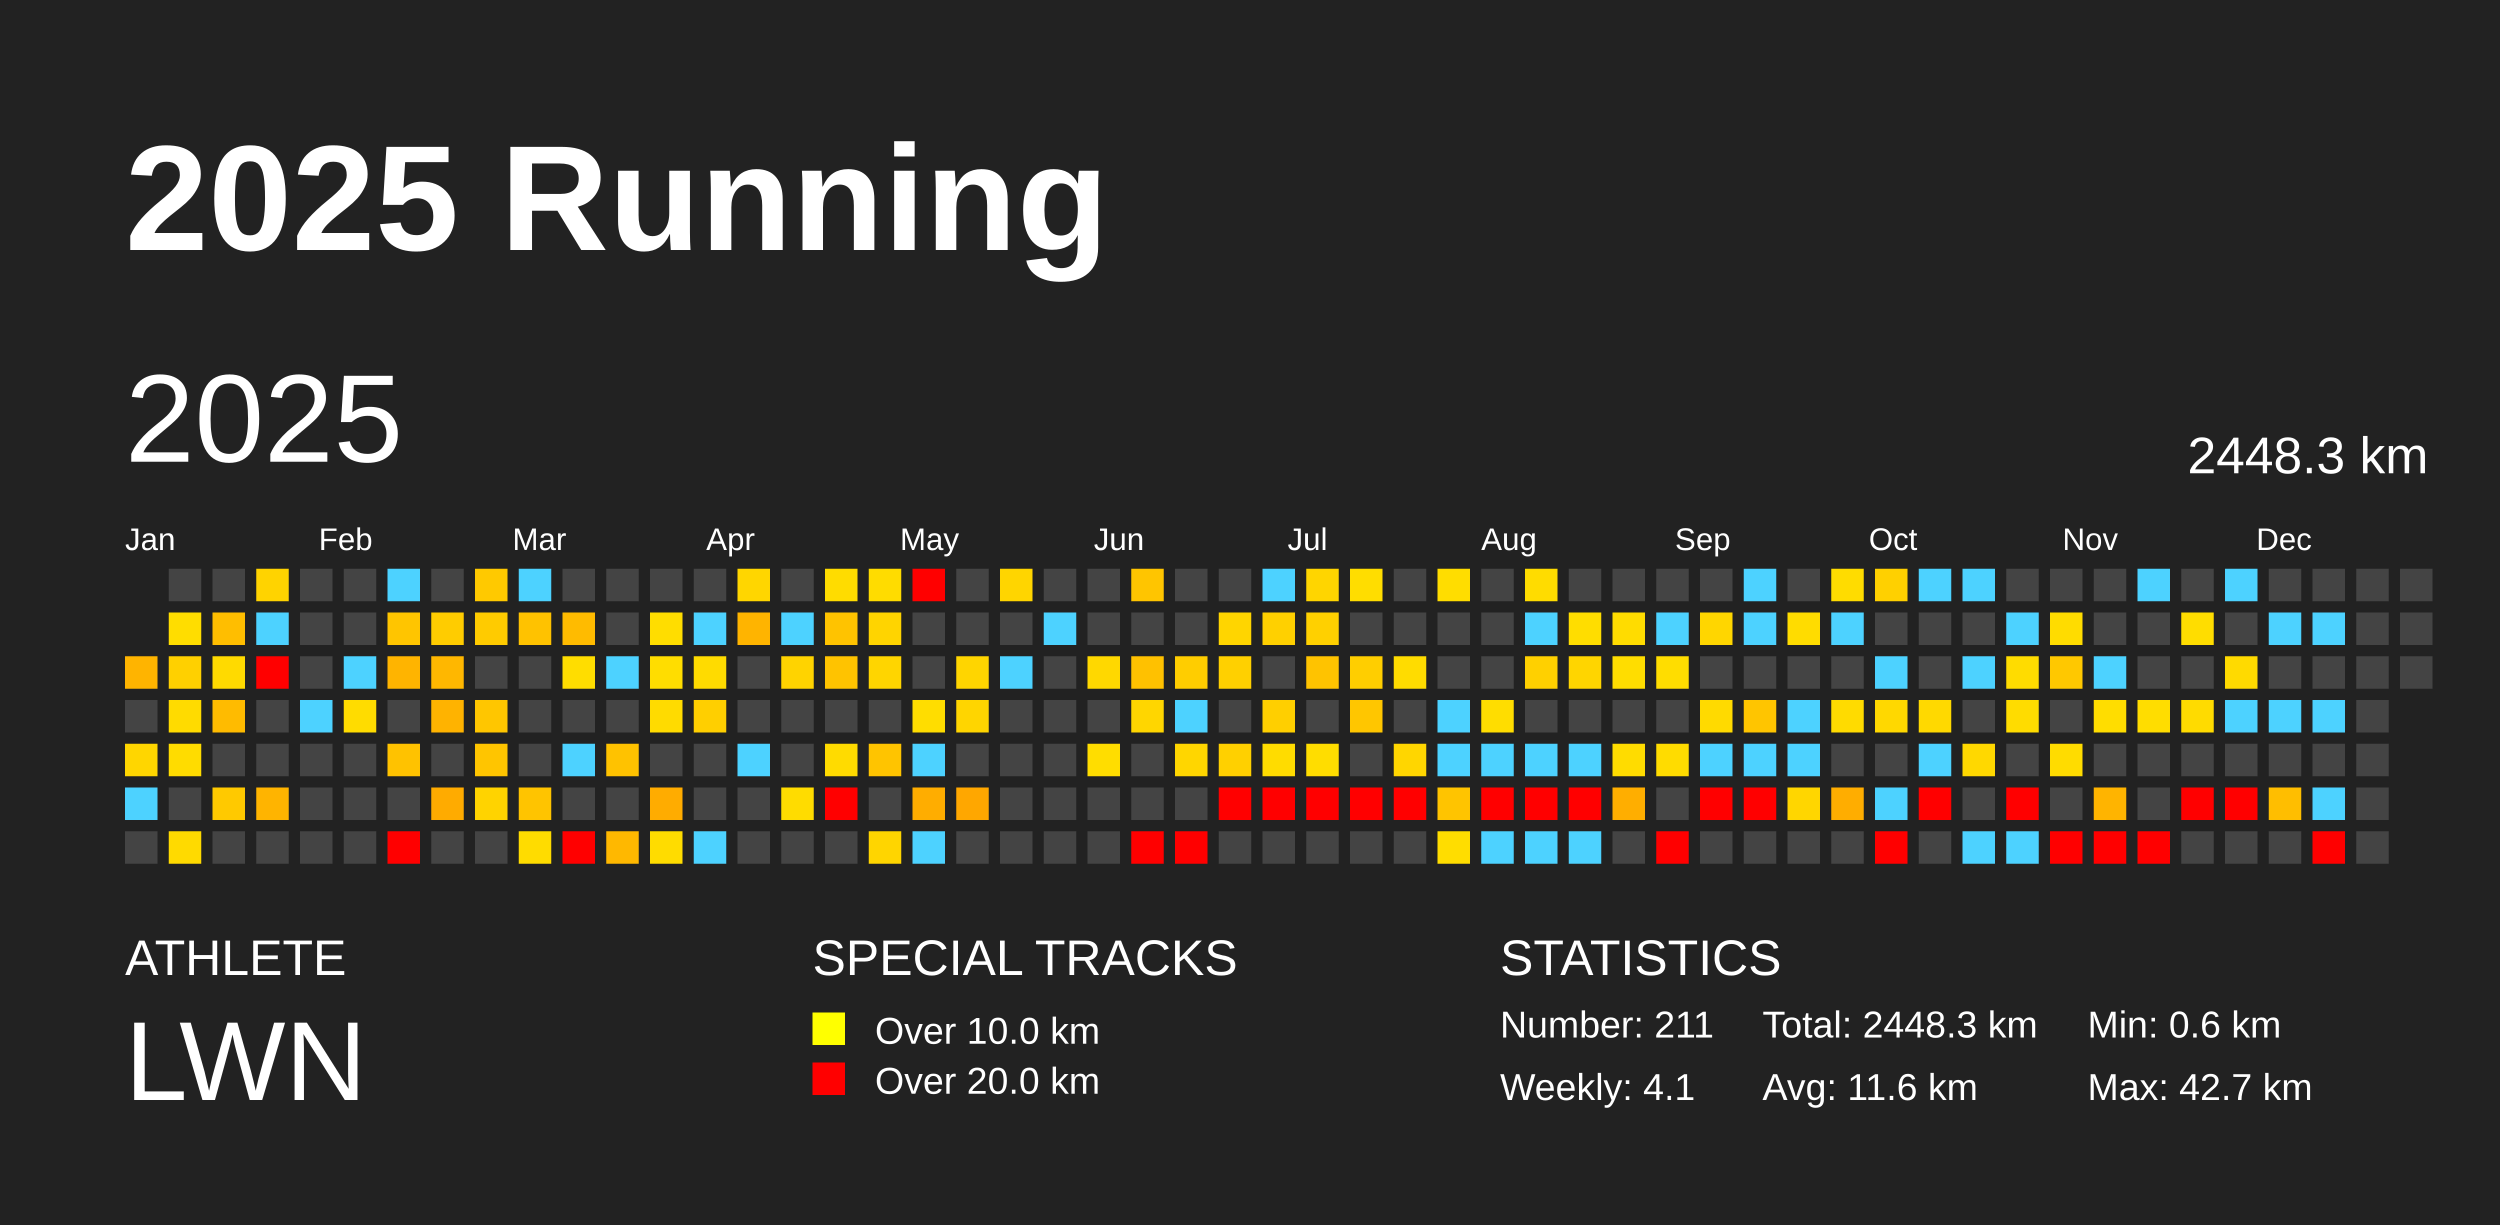
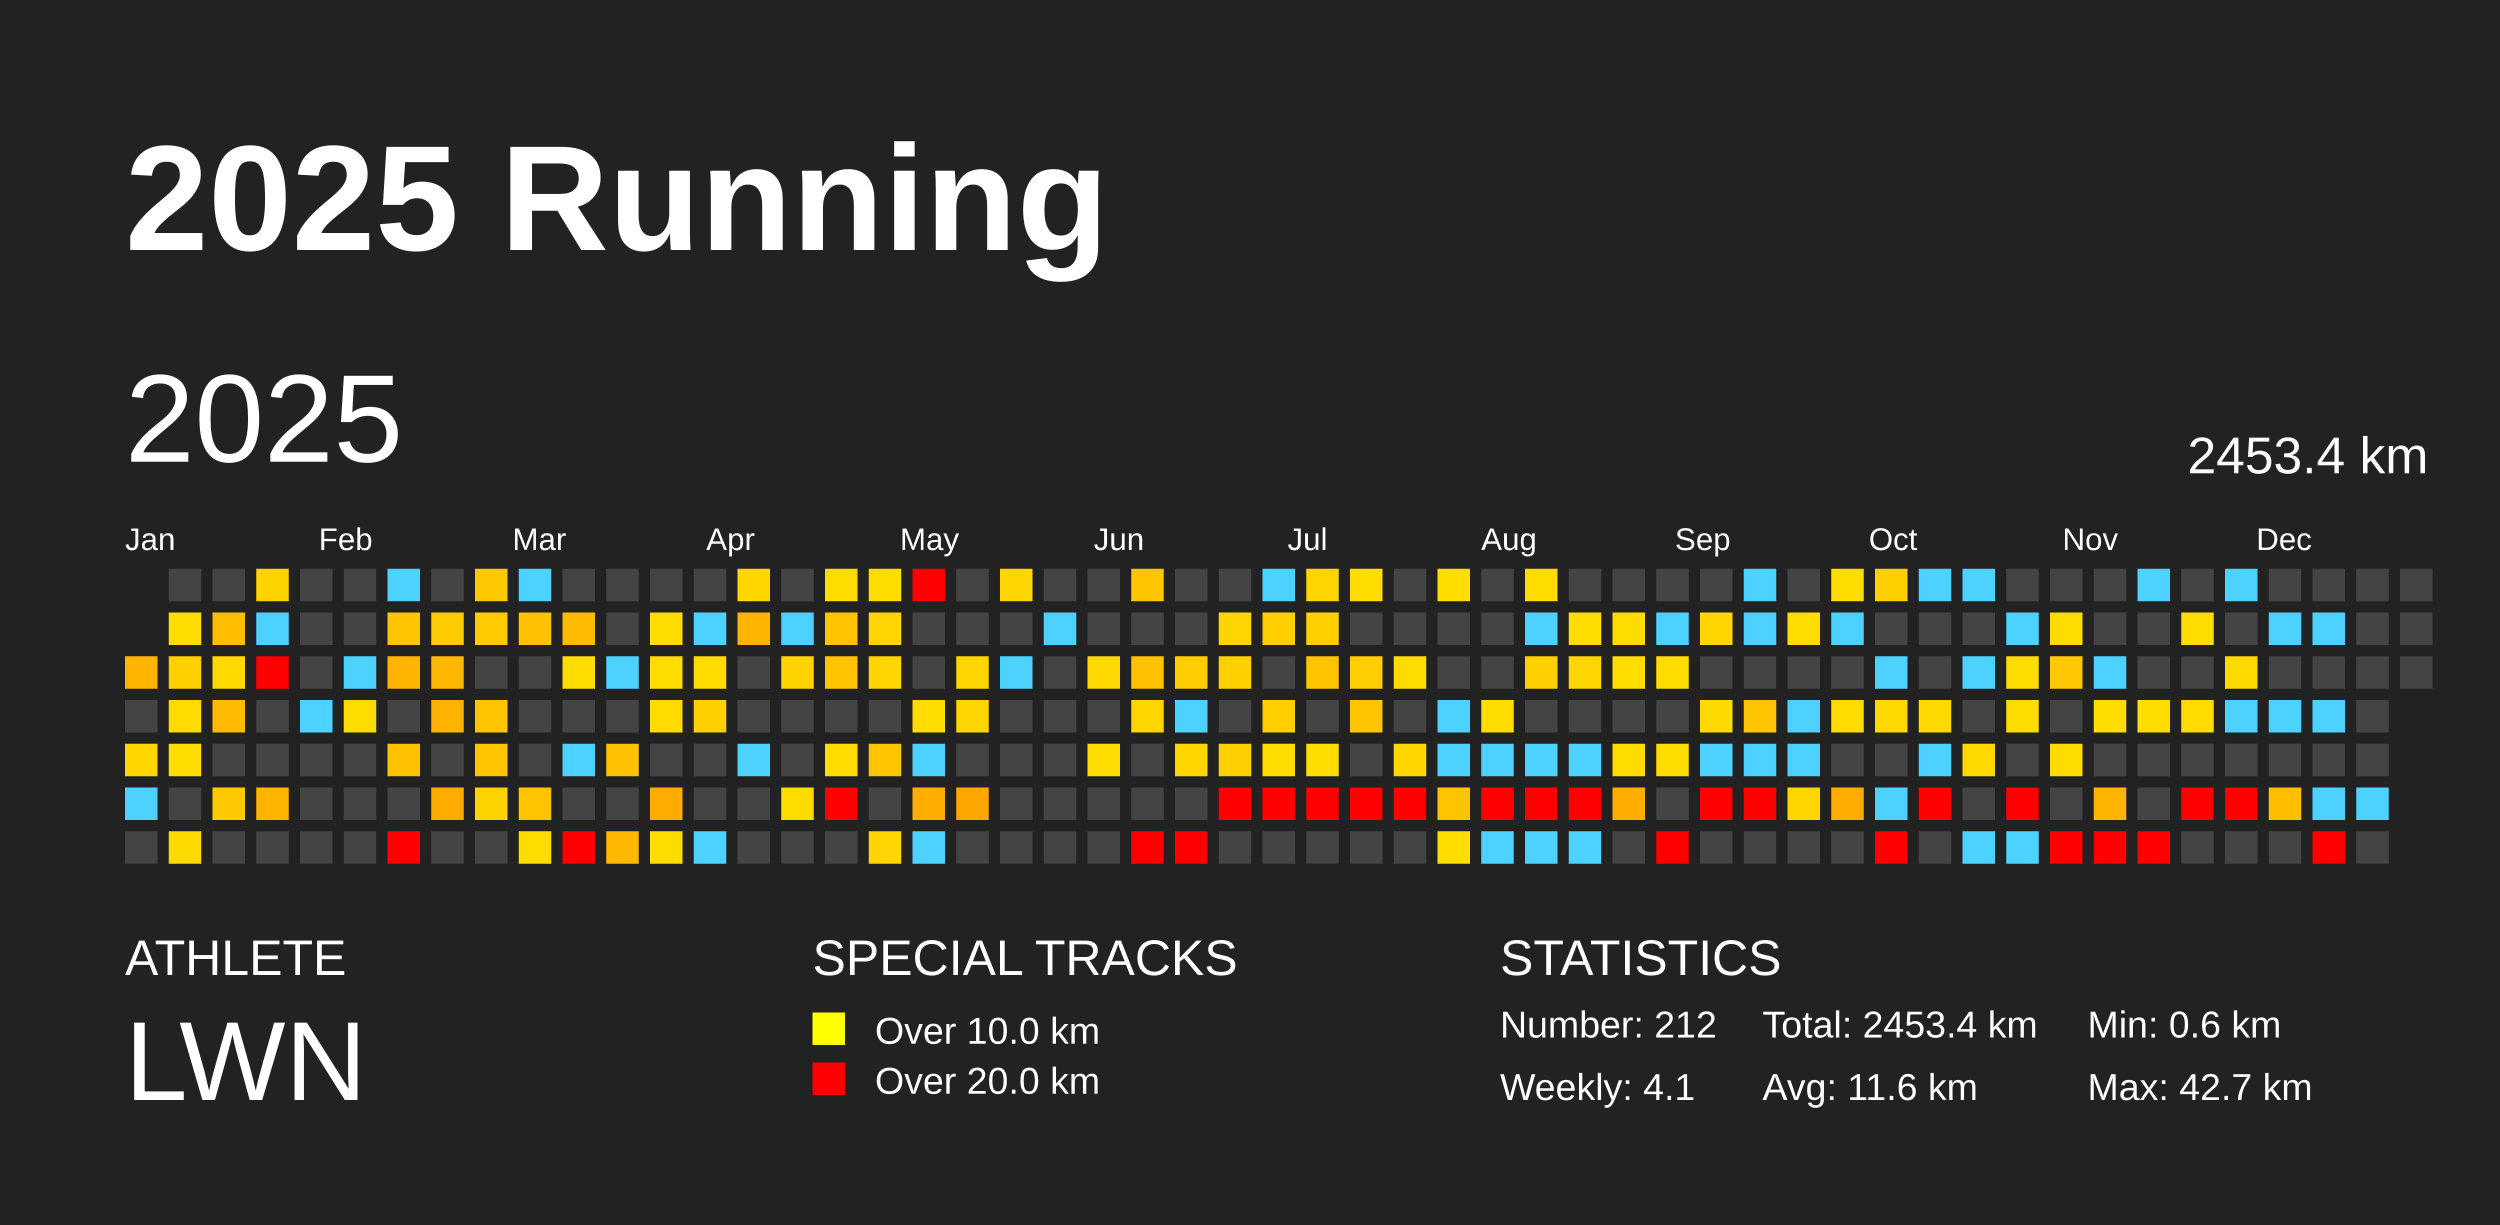
<svg xmlns="http://www.w3.org/2000/svg" baseProfile="full" height="98mm" version="1.1" viewBox="0,0,200,98" width="200mm">
  <defs />
  <rect fill="#222222" height="98" width="200" x="0" y="0" />
  <text fill="#FFFFFF" style="font-size:12px; font-family:Arial; font-weight:bold;" x="10" y="20">2025 Running</text>
  <text fill="#FFFFFF" style="font-size:4px; font-family:Arial" x="10" y="78">ATHLETE</text>
  <text fill="#FFFFFF" style="font-size:9px; font-family:Arial" x="10" y="88">LWN</text>
  <text fill="#FFFFFF" style="font-size:4px; font-family:Arial" x="65" y="78">SPECIAL TRACKS</text>
  <rect fill="yellow" height="2.6" width="2.6" x="65" y="81" />
  <text fill="#FFFFFF" style="font-size:3px; font-family:Arial" x="70" y="83.5">Over 10.0 km</text>
  <rect fill="red" height="2.6" width="2.6" x="65" y="85" />
  <text fill="#FFFFFF" style="font-size:3px; font-family:Arial" x="70" y="87.5">Over 20.0 km</text>
  <text fill="#FFFFFF" style="font-size:4px; font-family:Arial" x="120" y="78">STATISTICS</text>
-   <text fill="#FFFFFF" style="font-size:3px; font-family:Arial" x="120" y="83">Number: 211</text>
+   <text fill="#FFFFFF" style="font-size:3px; font-family:Arial" x="120" y="83">Number: 212</text>
  <text fill="#FFFFFF" style="font-size:3px; font-family:Arial" x="120" y="88">Weekly: 4.1</text>
-   <text fill="#FFFFFF" style="font-size:3px; font-family:Arial" x="141" y="83">Total: 2448.3 km</text>
+   <text fill="#FFFFFF" style="font-size:3px; font-family:Arial" x="141" y="83">Total: 2453.4 km</text>
  <text fill="#FFFFFF" style="font-size:3px; font-family:Arial" x="141" y="88">Avg: 11.6 km</text>
  <text fill="#FFFFFF" style="font-size:3px; font-family:Arial" x="167" y="83">Min: 0.6 km</text>
  <text fill="#FFFFFF" style="font-size:3px; font-family:Arial" x="167" y="88">Max: 42.7 km</text>
  <text dominant-baseline="hanging" fill="#FFFFFF" style="font-size:10.0px; font-family:Arial;" x="10" y="30">2025</text>
-   <text dominant-baseline="hanging" fill="#FFFFFF" style="font-size:4.125px; font-family:Arial;" x="175" y="35">2448.3 km</text>
+   <text dominant-baseline="hanging" fill="#FFFFFF" style="font-size:4.125px; font-family:Arial;" x="175" y="35">2453.4 km</text>
  <text fill="#FFFFFF" style="font-size:2.5px; font-family:Arial" x="10.0" y="44">Jan</text>
  <text fill="#FFFFFF" style="font-size:2.5px; font-family:Arial" x="25.5" y="44">Feb</text>
  <text fill="#FFFFFF" style="font-size:2.5px; font-family:Arial" x="41.0" y="44">Mar</text>
  <text fill="#FFFFFF" style="font-size:2.5px; font-family:Arial" x="56.5" y="44">Apr</text>
  <text fill="#FFFFFF" style="font-size:2.5px; font-family:Arial" x="72.0" y="44">May</text>
  <text fill="#FFFFFF" style="font-size:2.5px; font-family:Arial" x="87.5" y="44">Jun</text>
  <text fill="#FFFFFF" style="font-size:2.5px; font-family:Arial" x="103.0" y="44">Jul</text>
  <text fill="#FFFFFF" style="font-size:2.5px; font-family:Arial" x="118.5" y="44">Aug</text>
  <text fill="#FFFFFF" style="font-size:2.5px; font-family:Arial" x="134.0" y="44">Sep</text>
  <text fill="#FFFFFF" style="font-size:2.5px; font-family:Arial" x="149.5" y="44">Oct</text>
  <text fill="#FFFFFF" style="font-size:2.5px; font-family:Arial" x="165.0" y="44">Nov</text>
  <text fill="#FFFFFF" style="font-size:2.5px; font-family:Arial" x="180.5" y="44">Dec</text>
  <rect fill="#ffb400" height="2.6" width="2.6" x="10.0" y="52.5" />
  <rect fill="#444444" height="2.6" width="2.6" x="10.0" y="56.0" />
  <rect fill="#ffd600" height="2.6" width="2.6" x="10.0" y="59.5" />
  <rect fill="#4dd2ff" height="2.6" width="2.6" x="10.0" y="63.0" />
  <rect fill="#444444" height="2.6" width="2.6" x="10.0" y="66.5" />
  <rect fill="#444444" height="2.6" width="2.6" x="13.5" y="45.5" />
  <rect fill="#ffdd00" height="2.6" width="2.6" x="13.5" y="49.0" />
  <rect fill="#ffd000" height="2.6" width="2.6" x="13.5" y="52.5" />
  <rect fill="#ffdb00" height="2.6" width="2.6" x="13.5" y="56.0" />
  <rect fill="#ffdc00" height="2.6" width="2.6" x="13.5" y="59.5" />
  <rect fill="#444444" height="2.6" width="2.6" x="13.5" y="63.0" />
  <rect fill="#ffda00" height="2.6" width="2.6" x="13.5" y="66.5" />
  <rect fill="#444444" height="2.6" width="2.6" x="17.0" y="45.5" />
  <rect fill="#ffbe00" height="2.6" width="2.6" x="17.0" y="49.0" />
  <rect fill="#ffda00" height="2.6" width="2.6" x="17.0" y="52.5" />
  <rect fill="#ffbb00" height="2.6" width="2.6" x="17.0" y="56.0" />
  <rect fill="#444444" height="2.6" width="2.6" x="17.0" y="59.5" />
  <rect fill="#ffc900" height="2.6" width="2.6" x="17.0" y="63.0" />
  <rect fill="#444444" height="2.6" width="2.6" x="17.0" y="66.5" />
  <rect fill="#ffd300" height="2.6" width="2.6" x="20.5" y="45.5" />
  <rect fill="#4dd2ff" height="2.6" width="2.6" x="20.5" y="49.0" />
  <rect fill="red" height="2.6" width="2.6" x="20.5" y="52.5" />
  <rect fill="#444444" height="2.6" width="2.6" x="20.5" y="56.0" />
  <rect fill="#444444" height="2.6" width="2.6" x="20.5" y="59.5" />
  <rect fill="#ffb400" height="2.6" width="2.6" x="20.5" y="63.0" />
  <rect fill="#444444" height="2.6" width="2.6" x="20.5" y="66.5" />
  <rect fill="#444444" height="2.6" width="2.6" x="24.0" y="45.5" />
  <rect fill="#444444" height="2.6" width="2.6" x="24.0" y="49.0" />
  <rect fill="#444444" height="2.6" width="2.6" x="24.0" y="52.5" />
  <rect fill="#4dd2ff" height="2.6" width="2.6" x="24.0" y="56.0" />
  <rect fill="#444444" height="2.6" width="2.6" x="24.0" y="59.5" />
  <rect fill="#444444" height="2.6" width="2.6" x="24.0" y="63.0" />
  <rect fill="#444444" height="2.6" width="2.6" x="24.0" y="66.5" />
  <rect fill="#444444" height="2.6" width="2.6" x="27.5" y="45.5" />
  <rect fill="#444444" height="2.6" width="2.6" x="27.5" y="49.0" />
  <rect fill="#4dd2ff" height="2.6" width="2.6" x="27.5" y="52.5" />
  <rect fill="#ffdc00" height="2.6" width="2.6" x="27.5" y="56.0" />
  <rect fill="#444444" height="2.6" width="2.6" x="27.5" y="59.5" />
  <rect fill="#444444" height="2.6" width="2.6" x="27.5" y="63.0" />
  <rect fill="#444444" height="2.6" width="2.6" x="27.5" y="66.5" />
  <rect fill="#4dd2ff" height="2.6" width="2.6" x="31.0" y="45.5" />
  <rect fill="#ffc500" height="2.6" width="2.6" x="31.0" y="49.0" />
  <rect fill="#ffb400" height="2.6" width="2.6" x="31.0" y="52.5" />
  <rect fill="#444444" height="2.6" width="2.6" x="31.0" y="56.0" />
  <rect fill="#ffc200" height="2.6" width="2.6" x="31.0" y="59.5" />
  <rect fill="#444444" height="2.6" width="2.6" x="31.0" y="63.0" />
  <rect fill="red" height="2.6" width="2.6" x="31.0" y="66.5" />
  <rect fill="#444444" height="2.6" width="2.6" x="34.5" y="45.5" />
  <rect fill="#ffcc00" height="2.6" width="2.6" x="34.5" y="49.0" />
  <rect fill="#ffb700" height="2.6" width="2.6" x="34.5" y="52.5" />
  <rect fill="#ffb300" height="2.6" width="2.6" x="34.5" y="56.0" />
  <rect fill="#444444" height="2.6" width="2.6" x="34.5" y="59.5" />
  <rect fill="#ffab00" height="2.6" width="2.6" x="34.5" y="63.0" />
  <rect fill="#444444" height="2.6" width="2.6" x="34.5" y="66.5" />
  <rect fill="#ffc900" height="2.6" width="2.6" x="38.0" y="45.5" />
  <rect fill="#ffcb00" height="2.6" width="2.6" x="38.0" y="49.0" />
  <rect fill="#444444" height="2.6" width="2.6" x="38.0" y="52.5" />
  <rect fill="#ffc600" height="2.6" width="2.6" x="38.0" y="56.0" />
  <rect fill="#ffc500" height="2.6" width="2.6" x="38.0" y="59.5" />
  <rect fill="#ffd300" height="2.6" width="2.6" x="38.0" y="63.0" />
  <rect fill="#444444" height="2.6" width="2.6" x="38.0" y="66.5" />
  <rect fill="#4dd2ff" height="2.6" width="2.6" x="41.5" y="45.5" />
  <rect fill="#ffc200" height="2.6" width="2.6" x="41.5" y="49.0" />
  <rect fill="#444444" height="2.6" width="2.6" x="41.5" y="52.5" />
  <rect fill="#444444" height="2.6" width="2.6" x="41.5" y="56.0" />
  <rect fill="#444444" height="2.6" width="2.6" x="41.5" y="59.5" />
  <rect fill="#ffc400" height="2.6" width="2.6" x="41.5" y="63.0" />
  <rect fill="#ffdc00" height="2.6" width="2.6" x="41.5" y="66.5" />
  <rect fill="#444444" height="2.6" width="2.6" x="45.0" y="45.5" />
  <rect fill="#ffbb00" height="2.6" width="2.6" x="45.0" y="49.0" />
  <rect fill="#ffdd00" height="2.6" width="2.6" x="45.0" y="52.5" />
  <rect fill="#444444" height="2.6" width="2.6" x="45.0" y="56.0" />
  <rect fill="#4dd2ff" height="2.6" width="2.6" x="45.0" y="59.5" />
  <rect fill="#444444" height="2.6" width="2.6" x="45.0" y="63.0" />
  <rect fill="red" height="2.6" width="2.6" x="45.0" y="66.5" />
  <rect fill="#444444" height="2.6" width="2.6" x="48.5" y="45.5" />
  <rect fill="#444444" height="2.6" width="2.6" x="48.5" y="49.0" />
  <rect fill="#4dd2ff" height="2.6" width="2.6" x="48.5" y="52.5" />
  <rect fill="#444444" height="2.6" width="2.6" x="48.5" y="56.0" />
  <rect fill="#ffc200" height="2.6" width="2.6" x="48.5" y="59.5" />
  <rect fill="#444444" height="2.6" width="2.6" x="48.5" y="63.0" />
  <rect fill="#ffb800" height="2.6" width="2.6" x="48.5" y="66.5" />
  <rect fill="#444444" height="2.6" width="2.6" x="52.0" y="45.5" />
  <rect fill="#ffdd00" height="2.6" width="2.6" x="52.0" y="49.0" />
  <rect fill="#ffdd00" height="2.6" width="2.6" x="52.0" y="52.5" />
  <rect fill="#ffdb00" height="2.6" width="2.6" x="52.0" y="56.0" />
  <rect fill="#444444" height="2.6" width="2.6" x="52.0" y="59.5" />
  <rect fill="#ffac00" height="2.6" width="2.6" x="52.0" y="63.0" />
  <rect fill="#ffdc00" height="2.6" width="2.6" x="52.0" y="66.5" />
  <rect fill="#444444" height="2.6" width="2.6" x="55.5" y="45.5" />
  <rect fill="#4dd2ff" height="2.6" width="2.6" x="55.5" y="49.0" />
  <rect fill="#ffdb00" height="2.6" width="2.6" x="55.5" y="52.5" />
  <rect fill="#ffcf00" height="2.6" width="2.6" x="55.5" y="56.0" />
  <rect fill="#444444" height="2.6" width="2.6" x="55.5" y="59.5" />
  <rect fill="#444444" height="2.6" width="2.6" x="55.5" y="63.0" />
  <rect fill="#4dd2ff" height="2.6" width="2.6" x="55.5" y="66.5" />
  <rect fill="#ffd600" height="2.6" width="2.6" x="59.0" y="45.5" />
  <rect fill="#ffb400" height="2.6" width="2.6" x="59.0" y="49.0" />
  <rect fill="#444444" height="2.6" width="2.6" x="59.0" y="52.5" />
  <rect fill="#444444" height="2.6" width="2.6" x="59.0" y="56.0" />
  <rect fill="#4dd2ff" height="2.6" width="2.6" x="59.0" y="59.5" />
  <rect fill="#444444" height="2.6" width="2.6" x="59.0" y="63.0" />
  <rect fill="#444444" height="2.6" width="2.6" x="59.0" y="66.5" />
  <rect fill="#444444" height="2.6" width="2.6" x="62.5" y="45.5" />
  <rect fill="#4dd2ff" height="2.6" width="2.6" x="62.5" y="49.0" />
  <rect fill="#ffd300" height="2.6" width="2.6" x="62.5" y="52.5" />
  <rect fill="#444444" height="2.6" width="2.6" x="62.5" y="56.0" />
  <rect fill="#444444" height="2.6" width="2.6" x="62.5" y="59.5" />
  <rect fill="#ffdc00" height="2.6" width="2.6" x="62.5" y="63.0" />
  <rect fill="#444444" height="2.6" width="2.6" x="62.5" y="66.5" />
  <rect fill="#ffdc00" height="2.6" width="2.6" x="66.0" y="45.5" />
  <rect fill="#ffc300" height="2.6" width="2.6" x="66.0" y="49.0" />
  <rect fill="#ffc300" height="2.6" width="2.6" x="66.0" y="52.5" />
  <rect fill="#444444" height="2.6" width="2.6" x="66.0" y="56.0" />
  <rect fill="#ffdb00" height="2.6" width="2.6" x="66.0" y="59.5" />
  <rect fill="red" height="2.6" width="2.6" x="66.0" y="63.0" />
  <rect fill="#444444" height="2.6" width="2.6" x="66.0" y="66.5" />
  <rect fill="#ffdc00" height="2.6" width="2.6" x="69.5" y="45.5" />
  <rect fill="#ffd400" height="2.6" width="2.6" x="69.5" y="49.0" />
  <rect fill="#ffd500" height="2.6" width="2.6" x="69.5" y="52.5" />
  <rect fill="#444444" height="2.6" width="2.6" x="69.5" y="56.0" />
  <rect fill="#ffc400" height="2.6" width="2.6" x="69.5" y="59.5" />
  <rect fill="#444444" height="2.6" width="2.6" x="69.5" y="63.0" />
  <rect fill="#ffd500" height="2.6" width="2.6" x="69.5" y="66.5" />
  <rect fill="red" height="2.6" width="2.6" x="73.0" y="45.5" />
  <rect fill="#444444" height="2.6" width="2.6" x="73.0" y="49.0" />
  <rect fill="#444444" height="2.6" width="2.6" x="73.0" y="52.5" />
  <rect fill="#ffdd00" height="2.6" width="2.6" x="73.0" y="56.0" />
  <rect fill="#4dd2ff" height="2.6" width="2.6" x="73.0" y="59.5" />
  <rect fill="#ffad00" height="2.6" width="2.6" x="73.0" y="63.0" />
  <rect fill="#4dd2ff" height="2.6" width="2.6" x="73.0" y="66.5" />
  <rect fill="#444444" height="2.6" width="2.6" x="76.5" y="45.5" />
  <rect fill="#444444" height="2.6" width="2.6" x="76.5" y="49.0" />
  <rect fill="#ffd500" height="2.6" width="2.6" x="76.5" y="52.5" />
  <rect fill="#ffd500" height="2.6" width="2.6" x="76.5" y="56.0" />
  <rect fill="#444444" height="2.6" width="2.6" x="76.5" y="59.5" />
  <rect fill="#ffa700" height="2.6" width="2.6" x="76.5" y="63.0" />
  <rect fill="#444444" height="2.6" width="2.6" x="76.5" y="66.5" />
  <rect fill="#ffd500" height="2.6" width="2.6" x="80.0" y="45.5" />
  <rect fill="#444444" height="2.6" width="2.6" x="80.0" y="49.0" />
  <rect fill="#4dd2ff" height="2.6" width="2.6" x="80.0" y="52.5" />
  <rect fill="#444444" height="2.6" width="2.6" x="80.0" y="56.0" />
  <rect fill="#444444" height="2.6" width="2.6" x="80.0" y="59.5" />
  <rect fill="#444444" height="2.6" width="2.6" x="80.0" y="63.0" />
  <rect fill="#444444" height="2.6" width="2.6" x="80.0" y="66.5" />
  <rect fill="#444444" height="2.6" width="2.6" x="83.5" y="45.5" />
  <rect fill="#4dd2ff" height="2.6" width="2.6" x="83.5" y="49.0" />
  <rect fill="#444444" height="2.6" width="2.6" x="83.5" y="52.5" />
  <rect fill="#444444" height="2.6" width="2.6" x="83.5" y="56.0" />
  <rect fill="#444444" height="2.6" width="2.6" x="83.5" y="59.5" />
  <rect fill="#444444" height="2.6" width="2.6" x="83.5" y="63.0" />
  <rect fill="#444444" height="2.6" width="2.6" x="83.5" y="66.5" />
  <rect fill="#444444" height="2.6" width="2.6" x="87.0" y="45.5" />
  <rect fill="#444444" height="2.6" width="2.6" x="87.0" y="49.0" />
  <rect fill="#ffd800" height="2.6" width="2.6" x="87.0" y="52.5" />
  <rect fill="#444444" height="2.6" width="2.6" x="87.0" y="56.0" />
  <rect fill="#ffdd00" height="2.6" width="2.6" x="87.0" y="59.5" />
  <rect fill="#444444" height="2.6" width="2.6" x="87.0" y="63.0" />
  <rect fill="#444444" height="2.6" width="2.6" x="87.0" y="66.5" />
  <rect fill="#ffc500" height="2.6" width="2.6" x="90.5" y="45.5" />
  <rect fill="#444444" height="2.6" width="2.6" x="90.5" y="49.0" />
  <rect fill="#ffc100" height="2.6" width="2.6" x="90.5" y="52.5" />
  <rect fill="#ffd600" height="2.6" width="2.6" x="90.5" y="56.0" />
  <rect fill="#444444" height="2.6" width="2.6" x="90.5" y="59.5" />
  <rect fill="#444444" height="2.6" width="2.6" x="90.5" y="63.0" />
  <rect fill="red" height="2.6" width="2.6" x="90.5" y="66.5" />
  <rect fill="#444444" height="2.6" width="2.6" x="94.0" y="45.5" />
  <rect fill="#444444" height="2.6" width="2.6" x="94.0" y="49.0" />
  <rect fill="#ffcd00" height="2.6" width="2.6" x="94.0" y="52.5" />
  <rect fill="#4dd2ff" height="2.6" width="2.6" x="94.0" y="56.0" />
  <rect fill="#ffd600" height="2.6" width="2.6" x="94.0" y="59.5" />
  <rect fill="#444444" height="2.6" width="2.6" x="94.0" y="63.0" />
  <rect fill="red" height="2.6" width="2.6" x="94.0" y="66.5" />
  <rect fill="#444444" height="2.6" width="2.6" x="97.5" y="45.5" />
  <rect fill="#ffd500" height="2.6" width="2.6" x="97.5" y="49.0" />
  <rect fill="#ffd000" height="2.6" width="2.6" x="97.5" y="52.5" />
  <rect fill="#444444" height="2.6" width="2.6" x="97.5" y="56.0" />
  <rect fill="#ffd000" height="2.6" width="2.6" x="97.5" y="59.5" />
  <rect fill="red" height="2.6" width="2.6" x="97.5" y="63.0" />
  <rect fill="#444444" height="2.6" width="2.6" x="97.5" y="66.5" />
  <rect fill="#4dd2ff" height="2.6" width="2.6" x="101.0" y="45.5" />
  <rect fill="#ffd000" height="2.6" width="2.6" x="101.0" y="49.0" />
  <rect fill="#444444" height="2.6" width="2.6" x="101.0" y="52.5" />
  <rect fill="#ffcf00" height="2.6" width="2.6" x="101.0" y="56.0" />
  <rect fill="#ffdc00" height="2.6" width="2.6" x="101.0" y="59.5" />
  <rect fill="red" height="2.6" width="2.6" x="101.0" y="63.0" />
  <rect fill="#444444" height="2.6" width="2.6" x="101.0" y="66.5" />
  <rect fill="#ffd500" height="2.6" width="2.6" x="104.5" y="45.5" />
  <rect fill="#ffd000" height="2.6" width="2.6" x="104.5" y="49.0" />
  <rect fill="#ffc300" height="2.6" width="2.6" x="104.5" y="52.5" />
  <rect fill="#444444" height="2.6" width="2.6" x="104.5" y="56.0" />
  <rect fill="#ffdd00" height="2.6" width="2.6" x="104.5" y="59.5" />
  <rect fill="red" height="2.6" width="2.6" x="104.5" y="63.0" />
  <rect fill="#444444" height="2.6" width="2.6" x="104.5" y="66.5" />
  <rect fill="#ffdd00" height="2.6" width="2.6" x="108.0" y="45.5" />
  <rect fill="#444444" height="2.6" width="2.6" x="108.0" y="49.0" />
  <rect fill="#ffce00" height="2.6" width="2.6" x="108.0" y="52.5" />
  <rect fill="#ffc600" height="2.6" width="2.6" x="108.0" y="56.0" />
  <rect fill="#444444" height="2.6" width="2.6" x="108.0" y="59.5" />
  <rect fill="red" height="2.6" width="2.6" x="108.0" y="63.0" />
  <rect fill="#444444" height="2.6" width="2.6" x="108.0" y="66.5" />
  <rect fill="#444444" height="2.6" width="2.6" x="111.5" y="45.5" />
  <rect fill="#444444" height="2.6" width="2.6" x="111.5" y="49.0" />
  <rect fill="#ffdc00" height="2.6" width="2.6" x="111.5" y="52.5" />
  <rect fill="#444444" height="2.6" width="2.6" x="111.5" y="56.0" />
  <rect fill="#ffd600" height="2.6" width="2.6" x="111.5" y="59.5" />
  <rect fill="red" height="2.6" width="2.6" x="111.5" y="63.0" />
  <rect fill="#444444" height="2.6" width="2.6" x="111.5" y="66.5" />
  <rect fill="#ffdd00" height="2.6" width="2.6" x="115.0" y="45.5" />
  <rect fill="#444444" height="2.6" width="2.6" x="115.0" y="49.0" />
  <rect fill="#444444" height="2.6" width="2.6" x="115.0" y="52.5" />
  <rect fill="#4dd2ff" height="2.6" width="2.6" x="115.0" y="56.0" />
  <rect fill="#4dd2ff" height="2.6" width="2.6" x="115.0" y="59.5" />
  <rect fill="#ffc400" height="2.6" width="2.6" x="115.0" y="63.0" />
  <rect fill="#ffdd00" height="2.6" width="2.6" x="115.0" y="66.5" />
  <rect fill="#444444" height="2.6" width="2.6" x="118.5" y="45.5" />
  <rect fill="#444444" height="2.6" width="2.6" x="118.5" y="49.0" />
  <rect fill="#444444" height="2.6" width="2.6" x="118.5" y="52.5" />
  <rect fill="#ffdd00" height="2.6" width="2.6" x="118.5" y="56.0" />
  <rect fill="#4dd2ff" height="2.6" width="2.6" x="118.5" y="59.5" />
  <rect fill="red" height="2.6" width="2.6" x="118.5" y="63.0" />
  <rect fill="#4dd2ff" height="2.6" width="2.6" x="118.5" y="66.5" />
  <rect fill="#ffdc00" height="2.6" width="2.6" x="122.0" y="45.5" />
  <rect fill="#4dd2ff" height="2.6" width="2.6" x="122.0" y="49.0" />
  <rect fill="#ffd000" height="2.6" width="2.6" x="122.0" y="52.5" />
  <rect fill="#444444" height="2.6" width="2.6" x="122.0" y="56.0" />
  <rect fill="#4dd2ff" height="2.6" width="2.6" x="122.0" y="59.5" />
  <rect fill="red" height="2.6" width="2.6" x="122.0" y="63.0" />
  <rect fill="#4dd2ff" height="2.6" width="2.6" x="122.0" y="66.5" />
  <rect fill="#444444" height="2.6" width="2.6" x="125.5" y="45.5" />
  <rect fill="#ffdd00" height="2.6" width="2.6" x="125.5" y="49.0" />
  <rect fill="#ffd500" height="2.6" width="2.6" x="125.5" y="52.5" />
  <rect fill="#444444" height="2.6" width="2.6" x="125.5" y="56.0" />
  <rect fill="#4dd2ff" height="2.6" width="2.6" x="125.5" y="59.5" />
  <rect fill="red" height="2.6" width="2.6" x="125.5" y="63.0" />
  <rect fill="#4dd2ff" height="2.6" width="2.6" x="125.5" y="66.5" />
  <rect fill="#444444" height="2.6" width="2.6" x="129.0" y="45.5" />
  <rect fill="#ffdc00" height="2.6" width="2.6" x="129.0" y="49.0" />
  <rect fill="#ffdd00" height="2.6" width="2.6" x="129.0" y="52.5" />
  <rect fill="#444444" height="2.6" width="2.6" x="129.0" y="56.0" />
  <rect fill="#ffdc00" height="2.6" width="2.6" x="129.0" y="59.5" />
  <rect fill="#ffae00" height="2.6" width="2.6" x="129.0" y="63.0" />
  <rect fill="#444444" height="2.6" width="2.6" x="129.0" y="66.5" />
  <rect fill="#444444" height="2.6" width="2.6" x="132.5" y="45.5" />
  <rect fill="#4dd2ff" height="2.6" width="2.6" x="132.5" y="49.0" />
  <rect fill="#ffdd00" height="2.6" width="2.6" x="132.5" y="52.5" />
  <rect fill="#444444" height="2.6" width="2.6" x="132.5" y="56.0" />
  <rect fill="#ffdc00" height="2.6" width="2.6" x="132.5" y="59.5" />
  <rect fill="#444444" height="2.6" width="2.6" x="132.5" y="63.0" />
  <rect fill="red" height="2.6" width="2.6" x="132.5" y="66.5" />
  <rect fill="#444444" height="2.6" width="2.6" x="136.0" y="45.5" />
  <rect fill="#ffd600" height="2.6" width="2.6" x="136.0" y="49.0" />
  <rect fill="#444444" height="2.6" width="2.6" x="136.0" y="52.5" />
  <rect fill="#ffda00" height="2.6" width="2.6" x="136.0" y="56.0" />
  <rect fill="#4dd2ff" height="2.6" width="2.6" x="136.0" y="59.5" />
  <rect fill="red" height="2.6" width="2.6" x="136.0" y="63.0" />
  <rect fill="#444444" height="2.6" width="2.6" x="136.0" y="66.5" />
  <rect fill="#4dd2ff" height="2.6" width="2.6" x="139.5" y="45.5" />
  <rect fill="#4dd2ff" height="2.6" width="2.6" x="139.5" y="49.0" />
  <rect fill="#444444" height="2.6" width="2.6" x="139.5" y="52.5" />
  <rect fill="#ffc500" height="2.6" width="2.6" x="139.5" y="56.0" />
  <rect fill="#4dd2ff" height="2.6" width="2.6" x="139.5" y="59.5" />
  <rect fill="red" height="2.6" width="2.6" x="139.5" y="63.0" />
  <rect fill="#444444" height="2.6" width="2.6" x="139.5" y="66.5" />
  <rect fill="#444444" height="2.6" width="2.6" x="143.0" y="45.5" />
  <rect fill="#ffdc00" height="2.6" width="2.6" x="143.0" y="49.0" />
  <rect fill="#444444" height="2.6" width="2.6" x="143.0" y="52.5" />
  <rect fill="#4dd2ff" height="2.6" width="2.6" x="143.0" y="56.0" />
  <rect fill="#4dd2ff" height="2.6" width="2.6" x="143.0" y="59.5" />
  <rect fill="#ffd600" height="2.6" width="2.6" x="143.0" y="63.0" />
  <rect fill="#444444" height="2.6" width="2.6" x="143.0" y="66.5" />
  <rect fill="#ffdc00" height="2.6" width="2.6" x="146.5" y="45.5" />
  <rect fill="#4dd2ff" height="2.6" width="2.6" x="146.5" y="49.0" />
  <rect fill="#444444" height="2.6" width="2.6" x="146.5" y="52.5" />
  <rect fill="#ffdb00" height="2.6" width="2.6" x="146.5" y="56.0" />
  <rect fill="#444444" height="2.6" width="2.6" x="146.5" y="59.5" />
  <rect fill="#ffad00" height="2.6" width="2.6" x="146.5" y="63.0" />
  <rect fill="#444444" height="2.6" width="2.6" x="146.5" y="66.5" />
  <rect fill="#ffd000" height="2.6" width="2.6" x="150.0" y="45.5" />
  <rect fill="#444444" height="2.6" width="2.6" x="150.0" y="49.0" />
  <rect fill="#4dd2ff" height="2.6" width="2.6" x="150.0" y="52.5" />
  <rect fill="#ffd800" height="2.6" width="2.6" x="150.0" y="56.0" />
  <rect fill="#444444" height="2.6" width="2.6" x="150.0" y="59.5" />
  <rect fill="#4dd2ff" height="2.6" width="2.6" x="150.0" y="63.0" />
  <rect fill="red" height="2.6" width="2.6" x="150.0" y="66.5" />
  <rect fill="#4dd2ff" height="2.6" width="2.6" x="153.5" y="45.5" />
  <rect fill="#444444" height="2.6" width="2.6" x="153.5" y="49.0" />
  <rect fill="#444444" height="2.6" width="2.6" x="153.5" y="52.5" />
  <rect fill="#ffd900" height="2.6" width="2.6" x="153.5" y="56.0" />
  <rect fill="#4dd2ff" height="2.6" width="2.6" x="153.5" y="59.5" />
  <rect fill="red" height="2.6" width="2.6" x="153.5" y="63.0" />
  <rect fill="#444444" height="2.6" width="2.6" x="153.5" y="66.5" />
  <rect fill="#4dd2ff" height="2.6" width="2.6" x="157.0" y="45.5" />
  <rect fill="#444444" height="2.6" width="2.6" x="157.0" y="49.0" />
  <rect fill="#4dd2ff" height="2.6" width="2.6" x="157.0" y="52.5" />
  <rect fill="#444444" height="2.6" width="2.6" x="157.0" y="56.0" />
  <rect fill="#ffd800" height="2.6" width="2.6" x="157.0" y="59.5" />
  <rect fill="#444444" height="2.6" width="2.6" x="157.0" y="63.0" />
  <rect fill="#4dd2ff" height="2.6" width="2.6" x="157.0" y="66.5" />
  <rect fill="#444444" height="2.6" width="2.6" x="160.5" y="45.5" />
  <rect fill="#4dd2ff" height="2.6" width="2.6" x="160.5" y="49.0" />
  <rect fill="#ffdc00" height="2.6" width="2.6" x="160.5" y="52.5" />
  <rect fill="#ffdc00" height="2.6" width="2.6" x="160.5" y="56.0" />
  <rect fill="#444444" height="2.6" width="2.6" x="160.5" y="59.5" />
  <rect fill="red" height="2.6" width="2.6" x="160.5" y="63.0" />
  <rect fill="#4dd2ff" height="2.6" width="2.6" x="160.5" y="66.5" />
  <rect fill="#444444" height="2.6" width="2.6" x="164.0" y="45.5" />
  <rect fill="#ffdc00" height="2.6" width="2.6" x="164.0" y="49.0" />
  <rect fill="#ffc800" height="2.6" width="2.6" x="164.0" y="52.5" />
  <rect fill="#444444" height="2.6" width="2.6" x="164.0" y="56.0" />
  <rect fill="#ffdc00" height="2.6" width="2.6" x="164.0" y="59.5" />
  <rect fill="#444444" height="2.6" width="2.6" x="164.0" y="63.0" />
  <rect fill="red" height="2.6" width="2.6" x="164.0" y="66.5" />
  <rect fill="#444444" height="2.6" width="2.6" x="167.5" y="45.5" />
  <rect fill="#444444" height="2.6" width="2.6" x="167.5" y="49.0" />
  <rect fill="#4dd2ff" height="2.6" width="2.6" x="167.5" y="52.5" />
  <rect fill="#ffdd00" height="2.6" width="2.6" x="167.5" y="56.0" />
  <rect fill="#444444" height="2.6" width="2.6" x="167.5" y="59.5" />
  <rect fill="#ffb400" height="2.6" width="2.6" x="167.5" y="63.0" />
  <rect fill="red" height="2.6" width="2.6" x="167.5" y="66.5" />
  <rect fill="#4dd2ff" height="2.6" width="2.6" x="171.0" y="45.5" />
  <rect fill="#444444" height="2.6" width="2.6" x="171.0" y="49.0" />
  <rect fill="#444444" height="2.6" width="2.6" x="171.0" y="52.5" />
  <rect fill="#ffdd00" height="2.6" width="2.6" x="171.0" y="56.0" />
  <rect fill="#444444" height="2.6" width="2.6" x="171.0" y="59.5" />
  <rect fill="#444444" height="2.6" width="2.6" x="171.0" y="63.0" />
  <rect fill="red" height="2.6" width="2.6" x="171.0" y="66.5" />
  <rect fill="#444444" height="2.6" width="2.6" x="174.5" y="45.5" />
  <rect fill="#ffdd00" height="2.6" width="2.6" x="174.5" y="49.0" />
  <rect fill="#444444" height="2.6" width="2.6" x="174.5" y="52.5" />
  <rect fill="#ffdb00" height="2.6" width="2.6" x="174.5" y="56.0" />
  <rect fill="#444444" height="2.6" width="2.6" x="174.5" y="59.5" />
  <rect fill="red" height="2.6" width="2.6" x="174.5" y="63.0" />
  <rect fill="#444444" height="2.6" width="2.6" x="174.5" y="66.5" />
  <rect fill="#4dd2ff" height="2.6" width="2.6" x="178.0" y="45.5" />
  <rect fill="#444444" height="2.6" width="2.6" x="178.0" y="49.0" />
  <rect fill="#ffda00" height="2.6" width="2.6" x="178.0" y="52.5" />
  <rect fill="#4dd2ff" height="2.6" width="2.6" x="178.0" y="56.0" />
  <rect fill="#444444" height="2.6" width="2.6" x="178.0" y="59.5" />
  <rect fill="red" height="2.6" width="2.6" x="178.0" y="63.0" />
  <rect fill="#444444" height="2.6" width="2.6" x="178.0" y="66.5" />
  <rect fill="#444444" height="2.6" width="2.6" x="181.5" y="45.5" />
  <rect fill="#4dd2ff" height="2.6" width="2.6" x="181.5" y="49.0" />
  <rect fill="#444444" height="2.6" width="2.6" x="181.5" y="52.5" />
  <rect fill="#4dd2ff" height="2.6" width="2.6" x="181.5" y="56.0" />
  <rect fill="#444444" height="2.6" width="2.6" x="181.5" y="59.5" />
  <rect fill="#ffbe00" height="2.6" width="2.6" x="181.5" y="63.0" />
  <rect fill="#444444" height="2.6" width="2.6" x="181.5" y="66.5" />
  <rect fill="#444444" height="2.6" width="2.6" x="185.0" y="45.5" />
  <rect fill="#4dd2ff" height="2.6" width="2.6" x="185.0" y="49.0" />
  <rect fill="#444444" height="2.6" width="2.6" x="185.0" y="52.5" />
  <rect fill="#4dd2ff" height="2.6" width="2.6" x="185.0" y="56.0" />
  <rect fill="#444444" height="2.6" width="2.6" x="185.0" y="59.5" />
  <rect fill="#4dd2ff" height="2.6" width="2.6" x="185.0" y="63.0" />
  <rect fill="red" height="2.6" width="2.6" x="185.0" y="66.5" />
  <rect fill="#444444" height="2.6" width="2.6" x="188.5" y="45.5" />
  <rect fill="#444444" height="2.6" width="2.6" x="188.5" y="49.0" />
  <rect fill="#444444" height="2.6" width="2.6" x="188.5" y="52.5" />
  <rect fill="#444444" height="2.6" width="2.6" x="188.5" y="56.0" />
  <rect fill="#444444" height="2.6" width="2.6" x="188.5" y="59.5" />
-   <rect fill="#444444" height="2.6" width="2.6" x="188.5" y="63.0" />
+   <rect fill="#4dd2ff" height="2.6" width="2.6" x="188.5" y="63.0" />
  <rect fill="#444444" height="2.6" width="2.6" x="188.5" y="66.5" />
  <rect fill="#444444" height="2.6" width="2.6" x="192.0" y="45.5" />
  <rect fill="#444444" height="2.6" width="2.6" x="192.0" y="49.0" />
  <rect fill="#444444" height="2.6" width="2.6" x="192.0" y="52.5" />
</svg>
